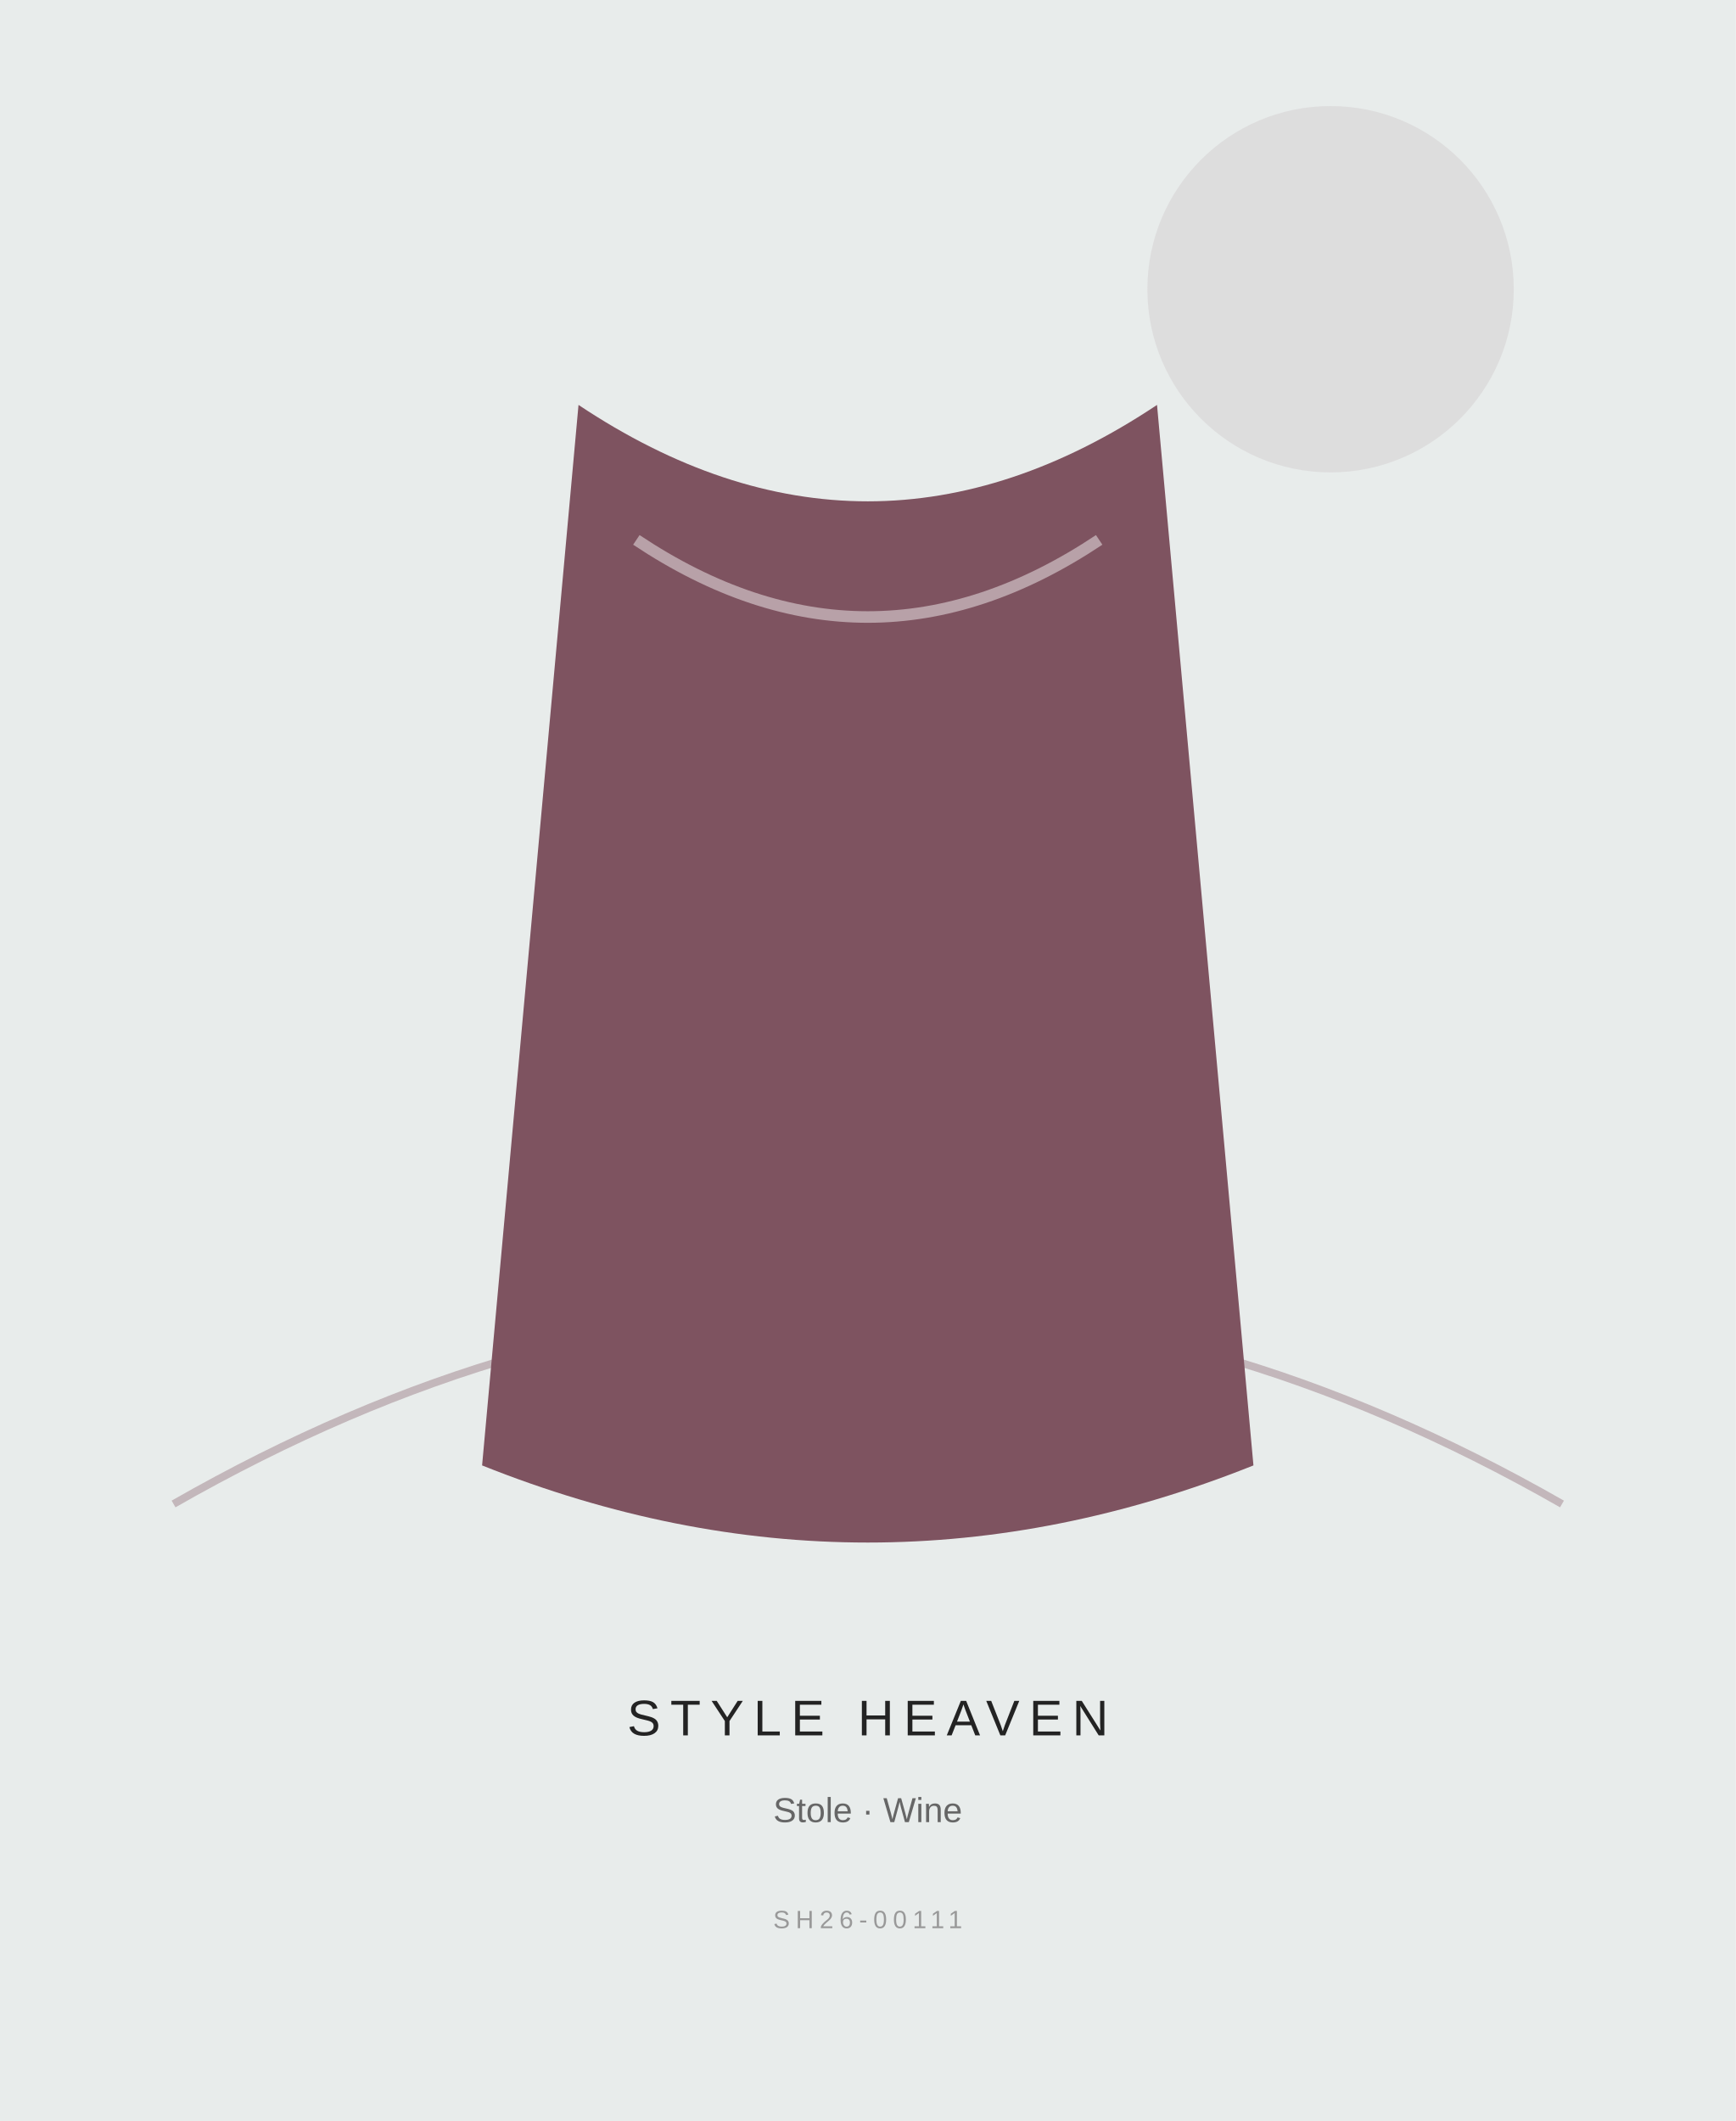
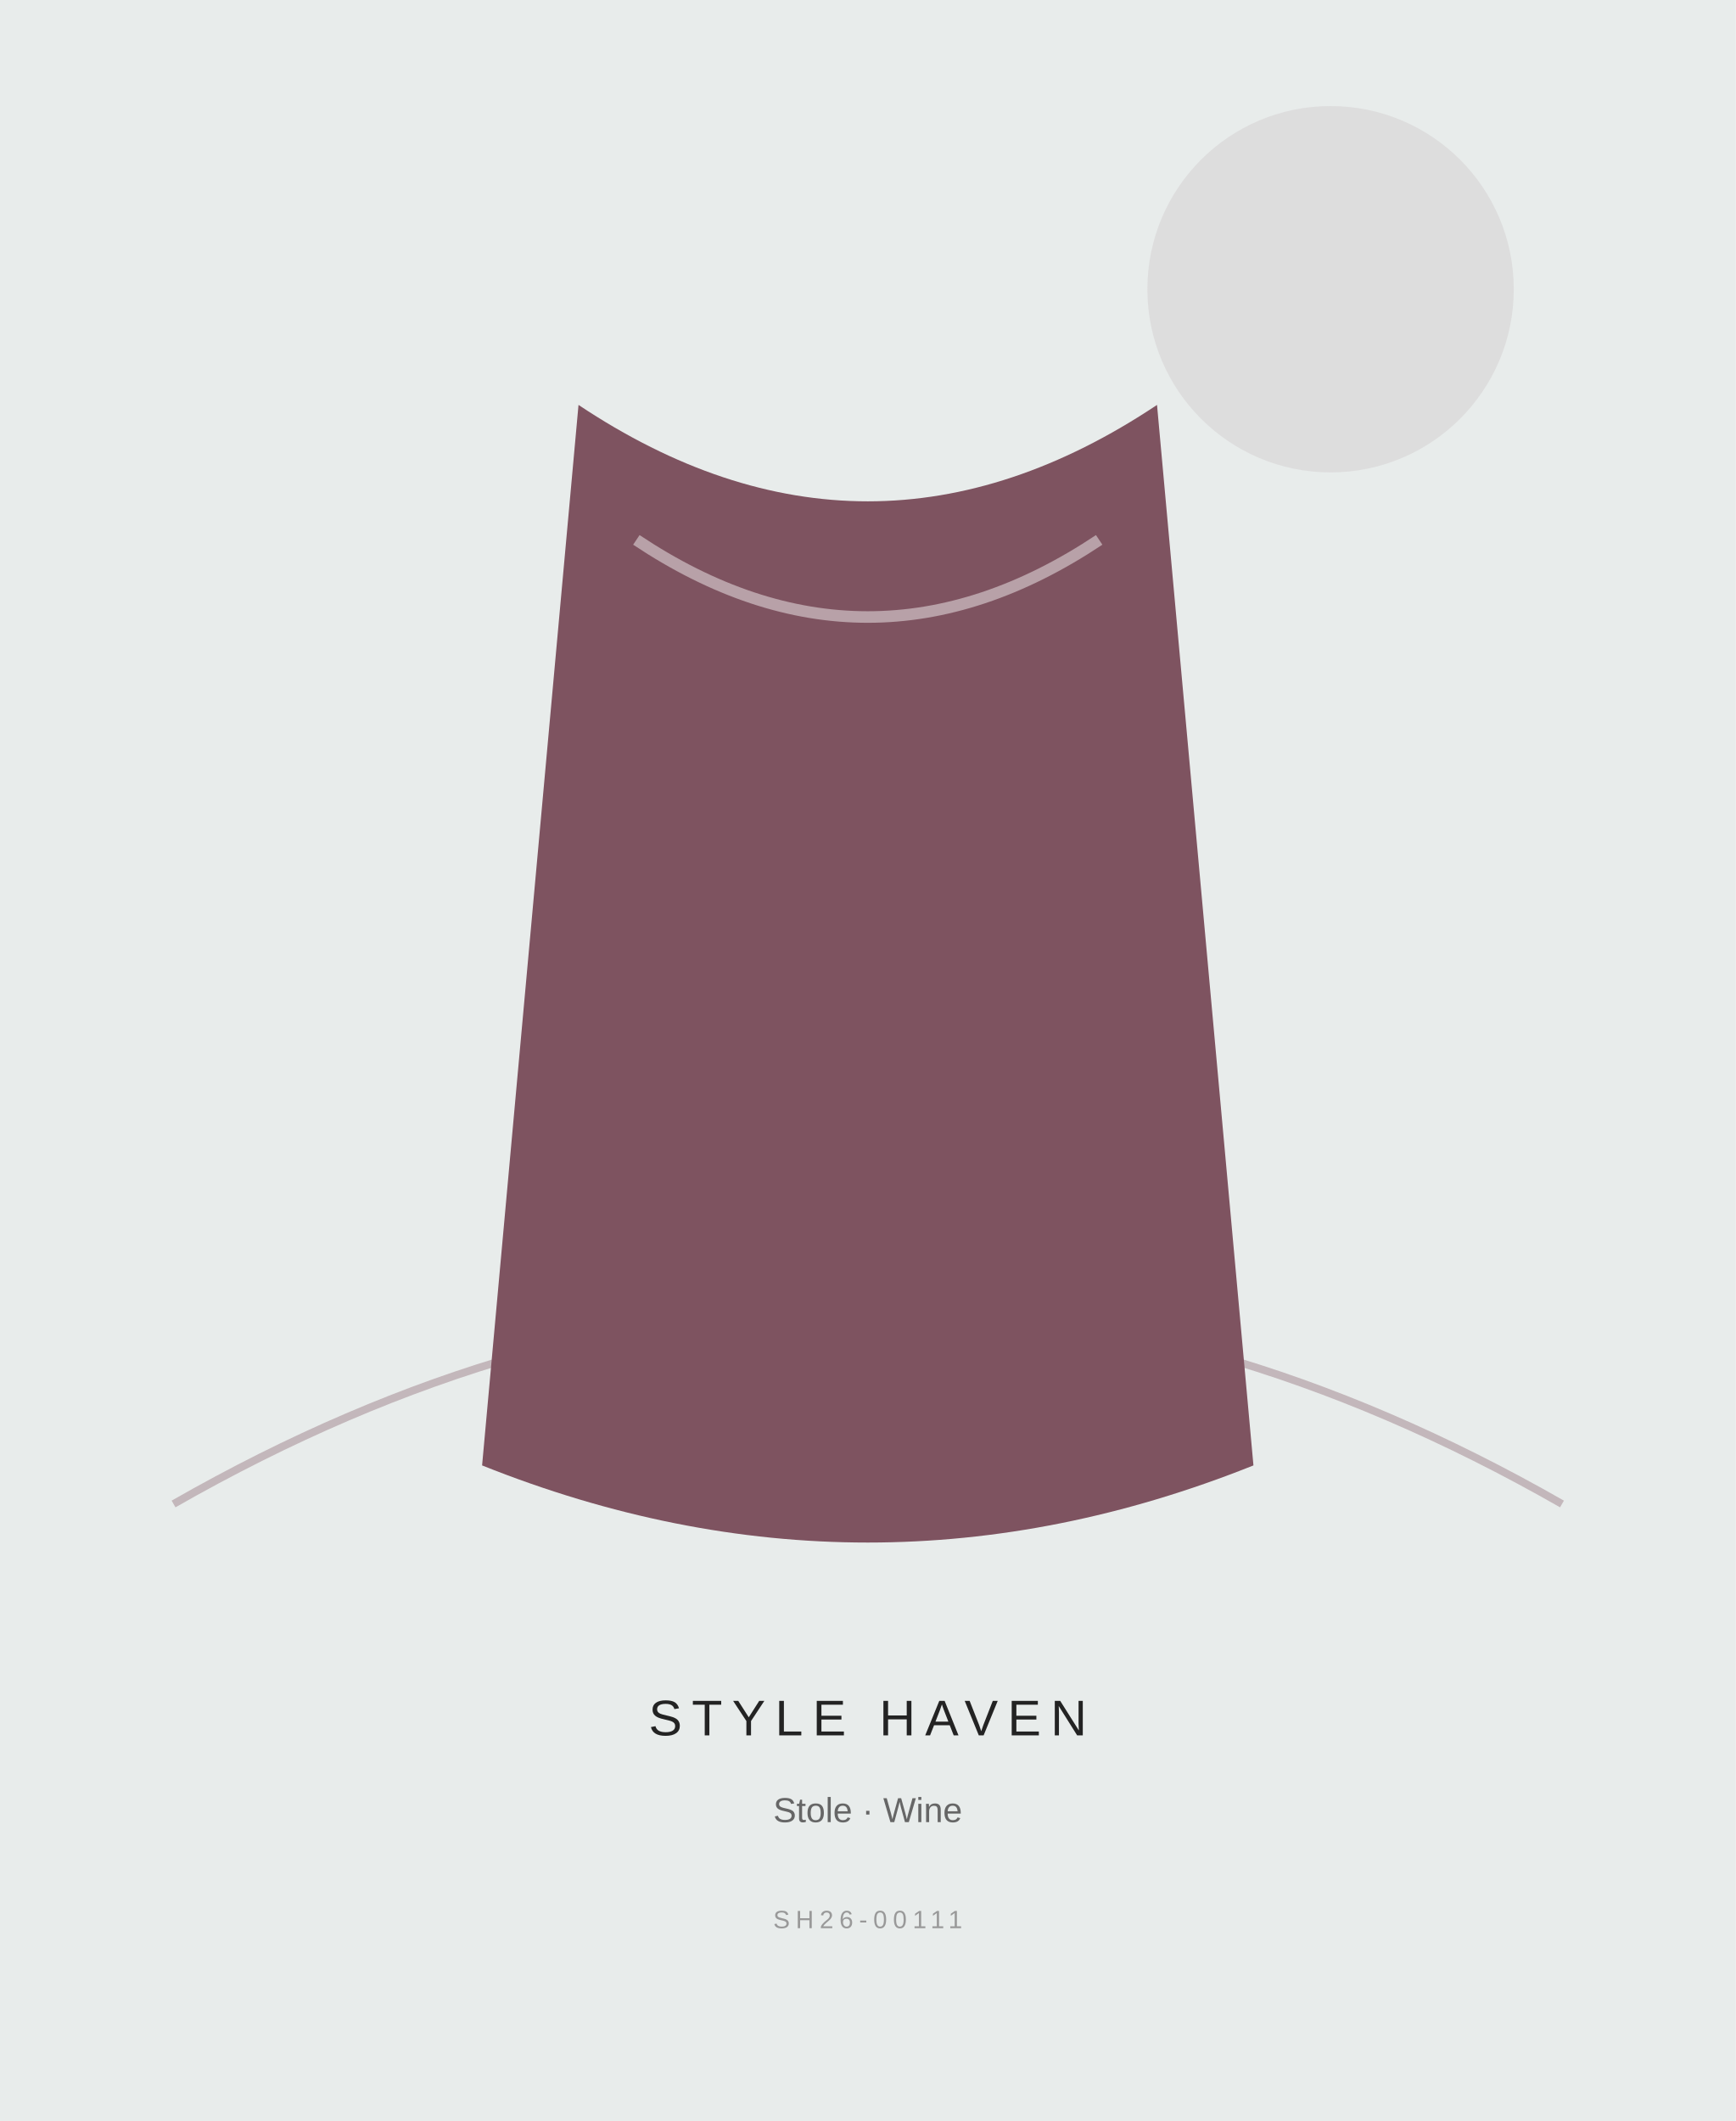
<svg xmlns="http://www.w3.org/2000/svg" viewBox="0 0 900 1100">
  <rect width="900" height="1100" fill="#E8ECEB" />
  <circle cx="690" cy="150" r="95" fill="#7E5360" opacity=".10" />
  <path d="M90 780 Q450 574 810 780" fill="none" stroke="#7E5360" stroke-width="4" opacity=".35" />
  <path d="M300 210 Q450 310 600 210 L650 760 Q450 840 250 760Z" fill="#7E5360" />
  <path d="M330 280 Q450 360 570 280" fill="none" stroke="#fff" stroke-width="6" opacity=".45" />
-   <text x="450" y="900" text-anchor="middle" font-family="Arial,sans-serif" font-size="26" letter-spacing="5" fill="#232323">STYLE HEAVEN</text>
+   <text x="450" y="900" text-anchor="middle" font-family="Arial,sans-serif" font-size="26" letter-spacing="5" fill="#232323">STYLE HAVEN</text>
  <text x="450" y="945" text-anchor="middle" font-family="Arial,sans-serif" font-size="18" fill="#666">Stole · Wine</text>
  <text x="450" y="1000" text-anchor="middle" font-family="Arial,sans-serif" font-size="13" letter-spacing="3" fill="#999">SH26-00111</text>
</svg>
